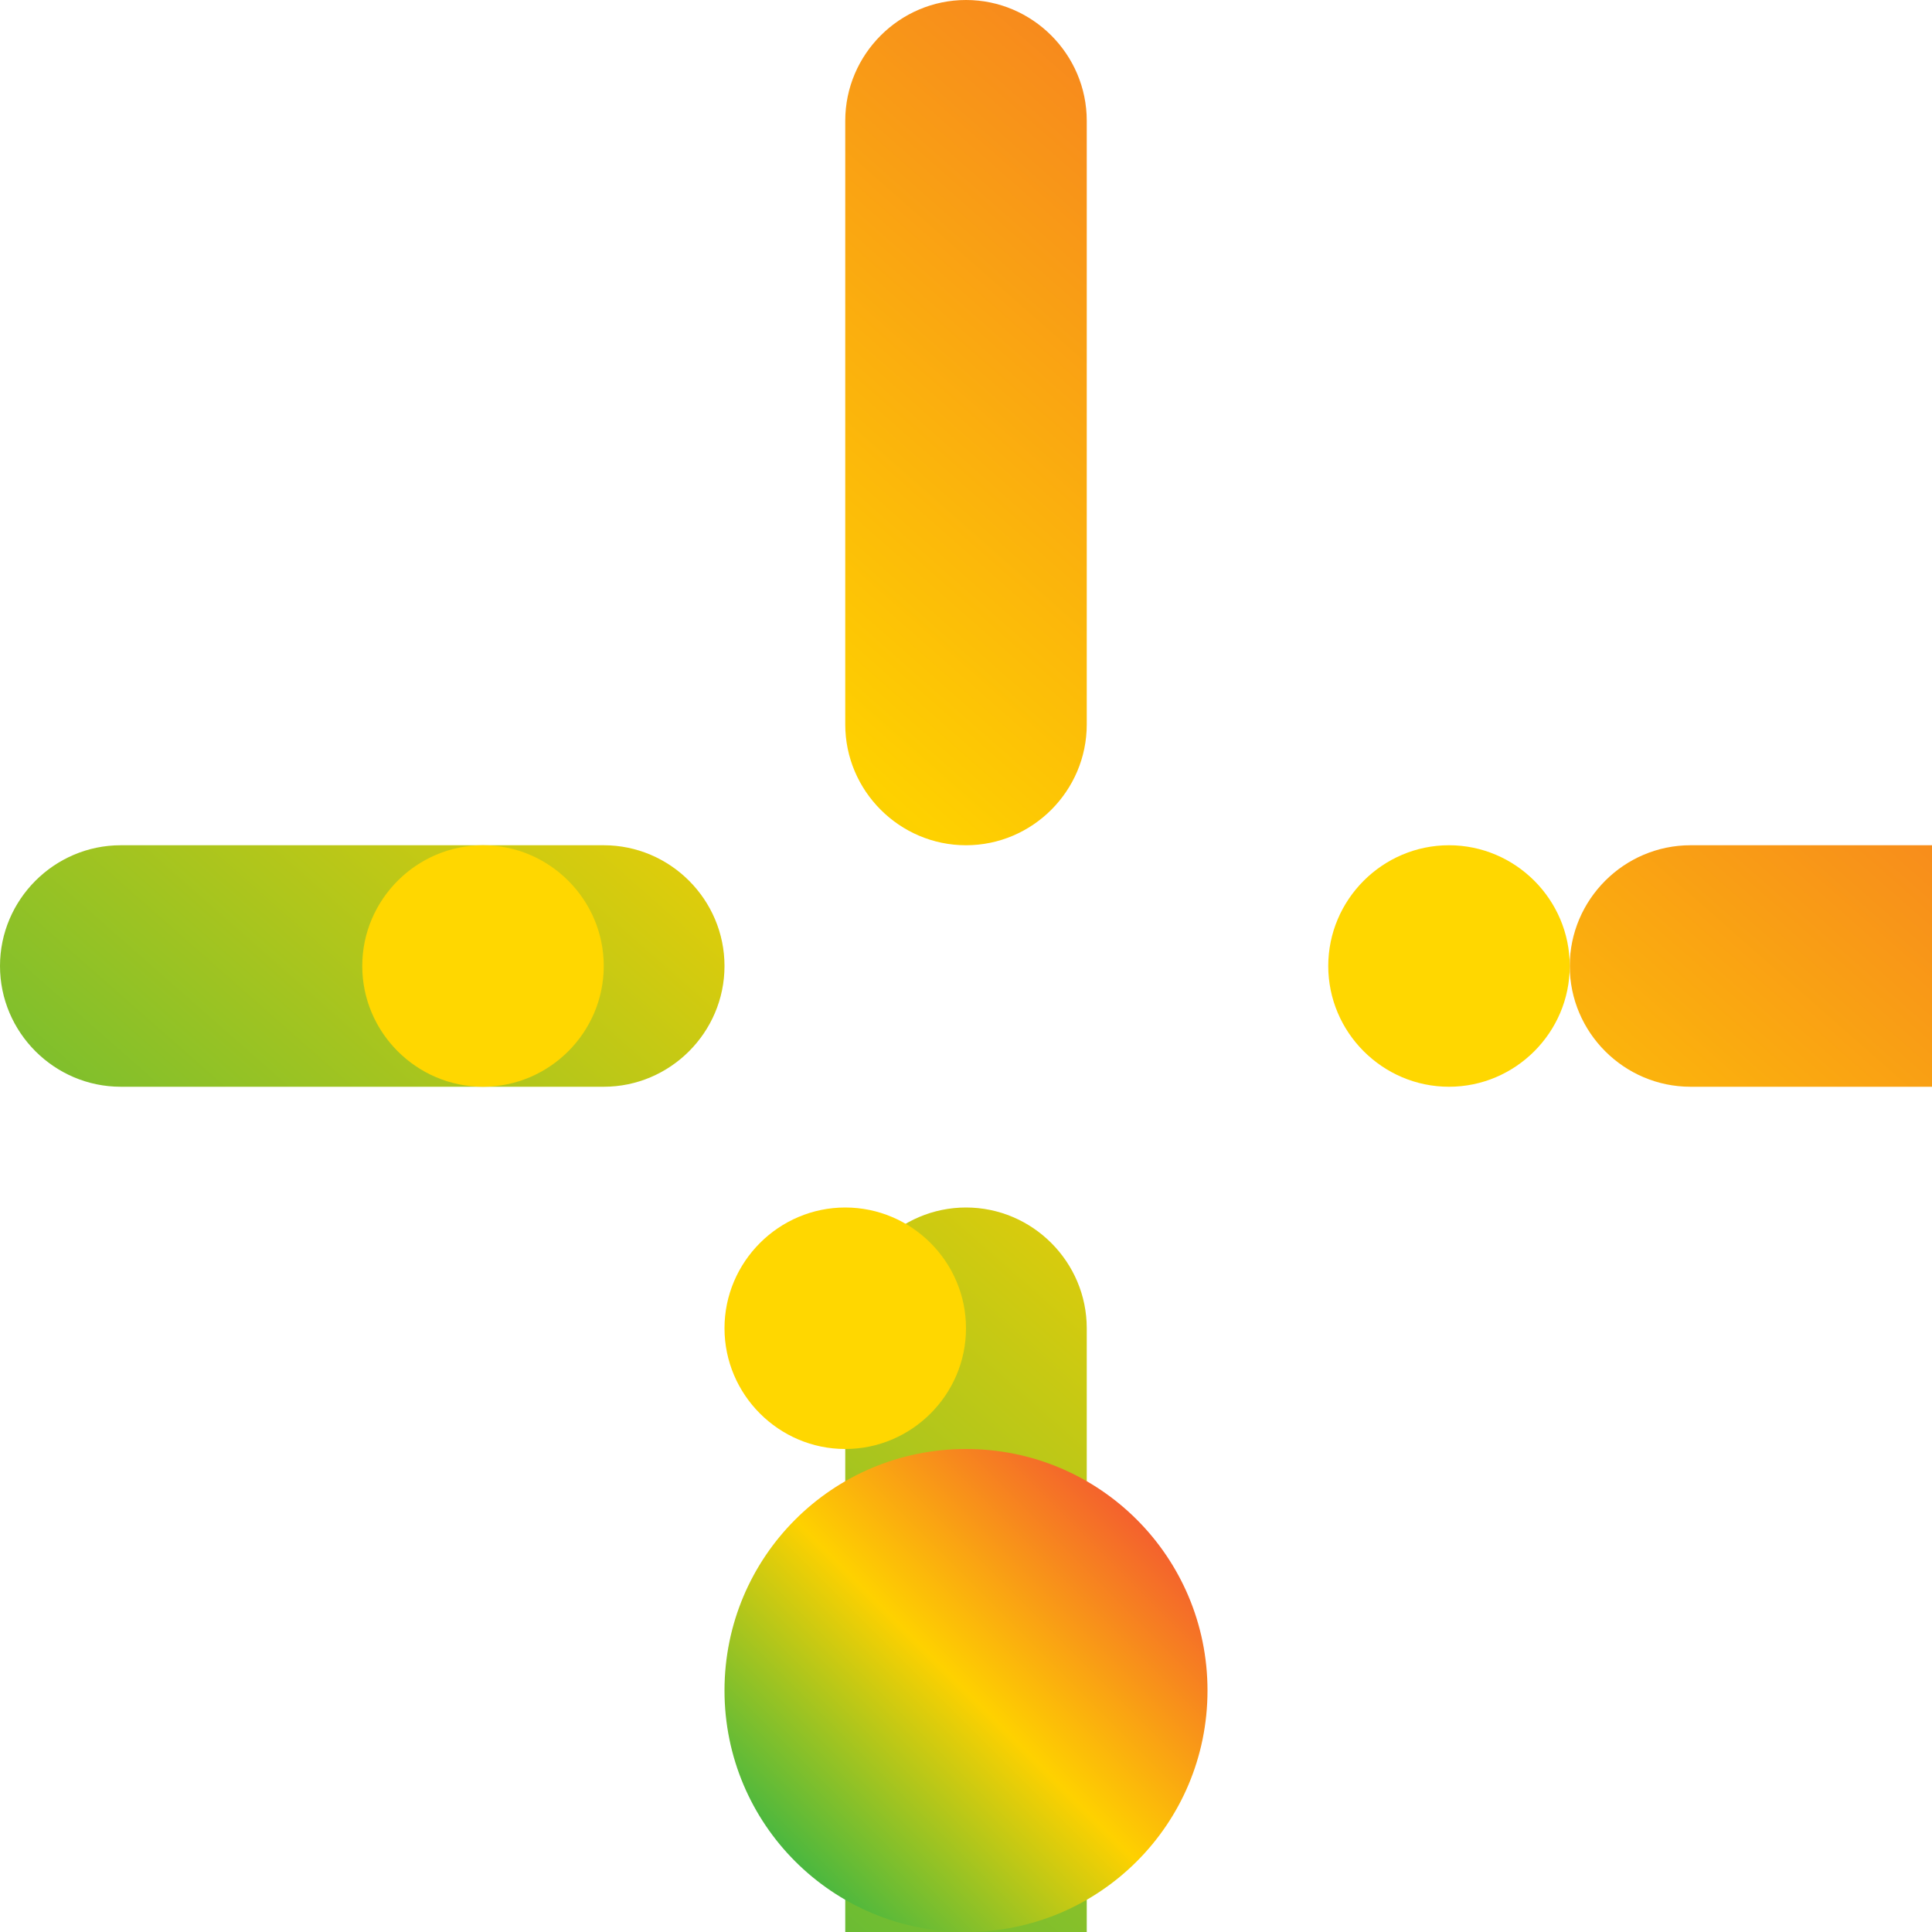
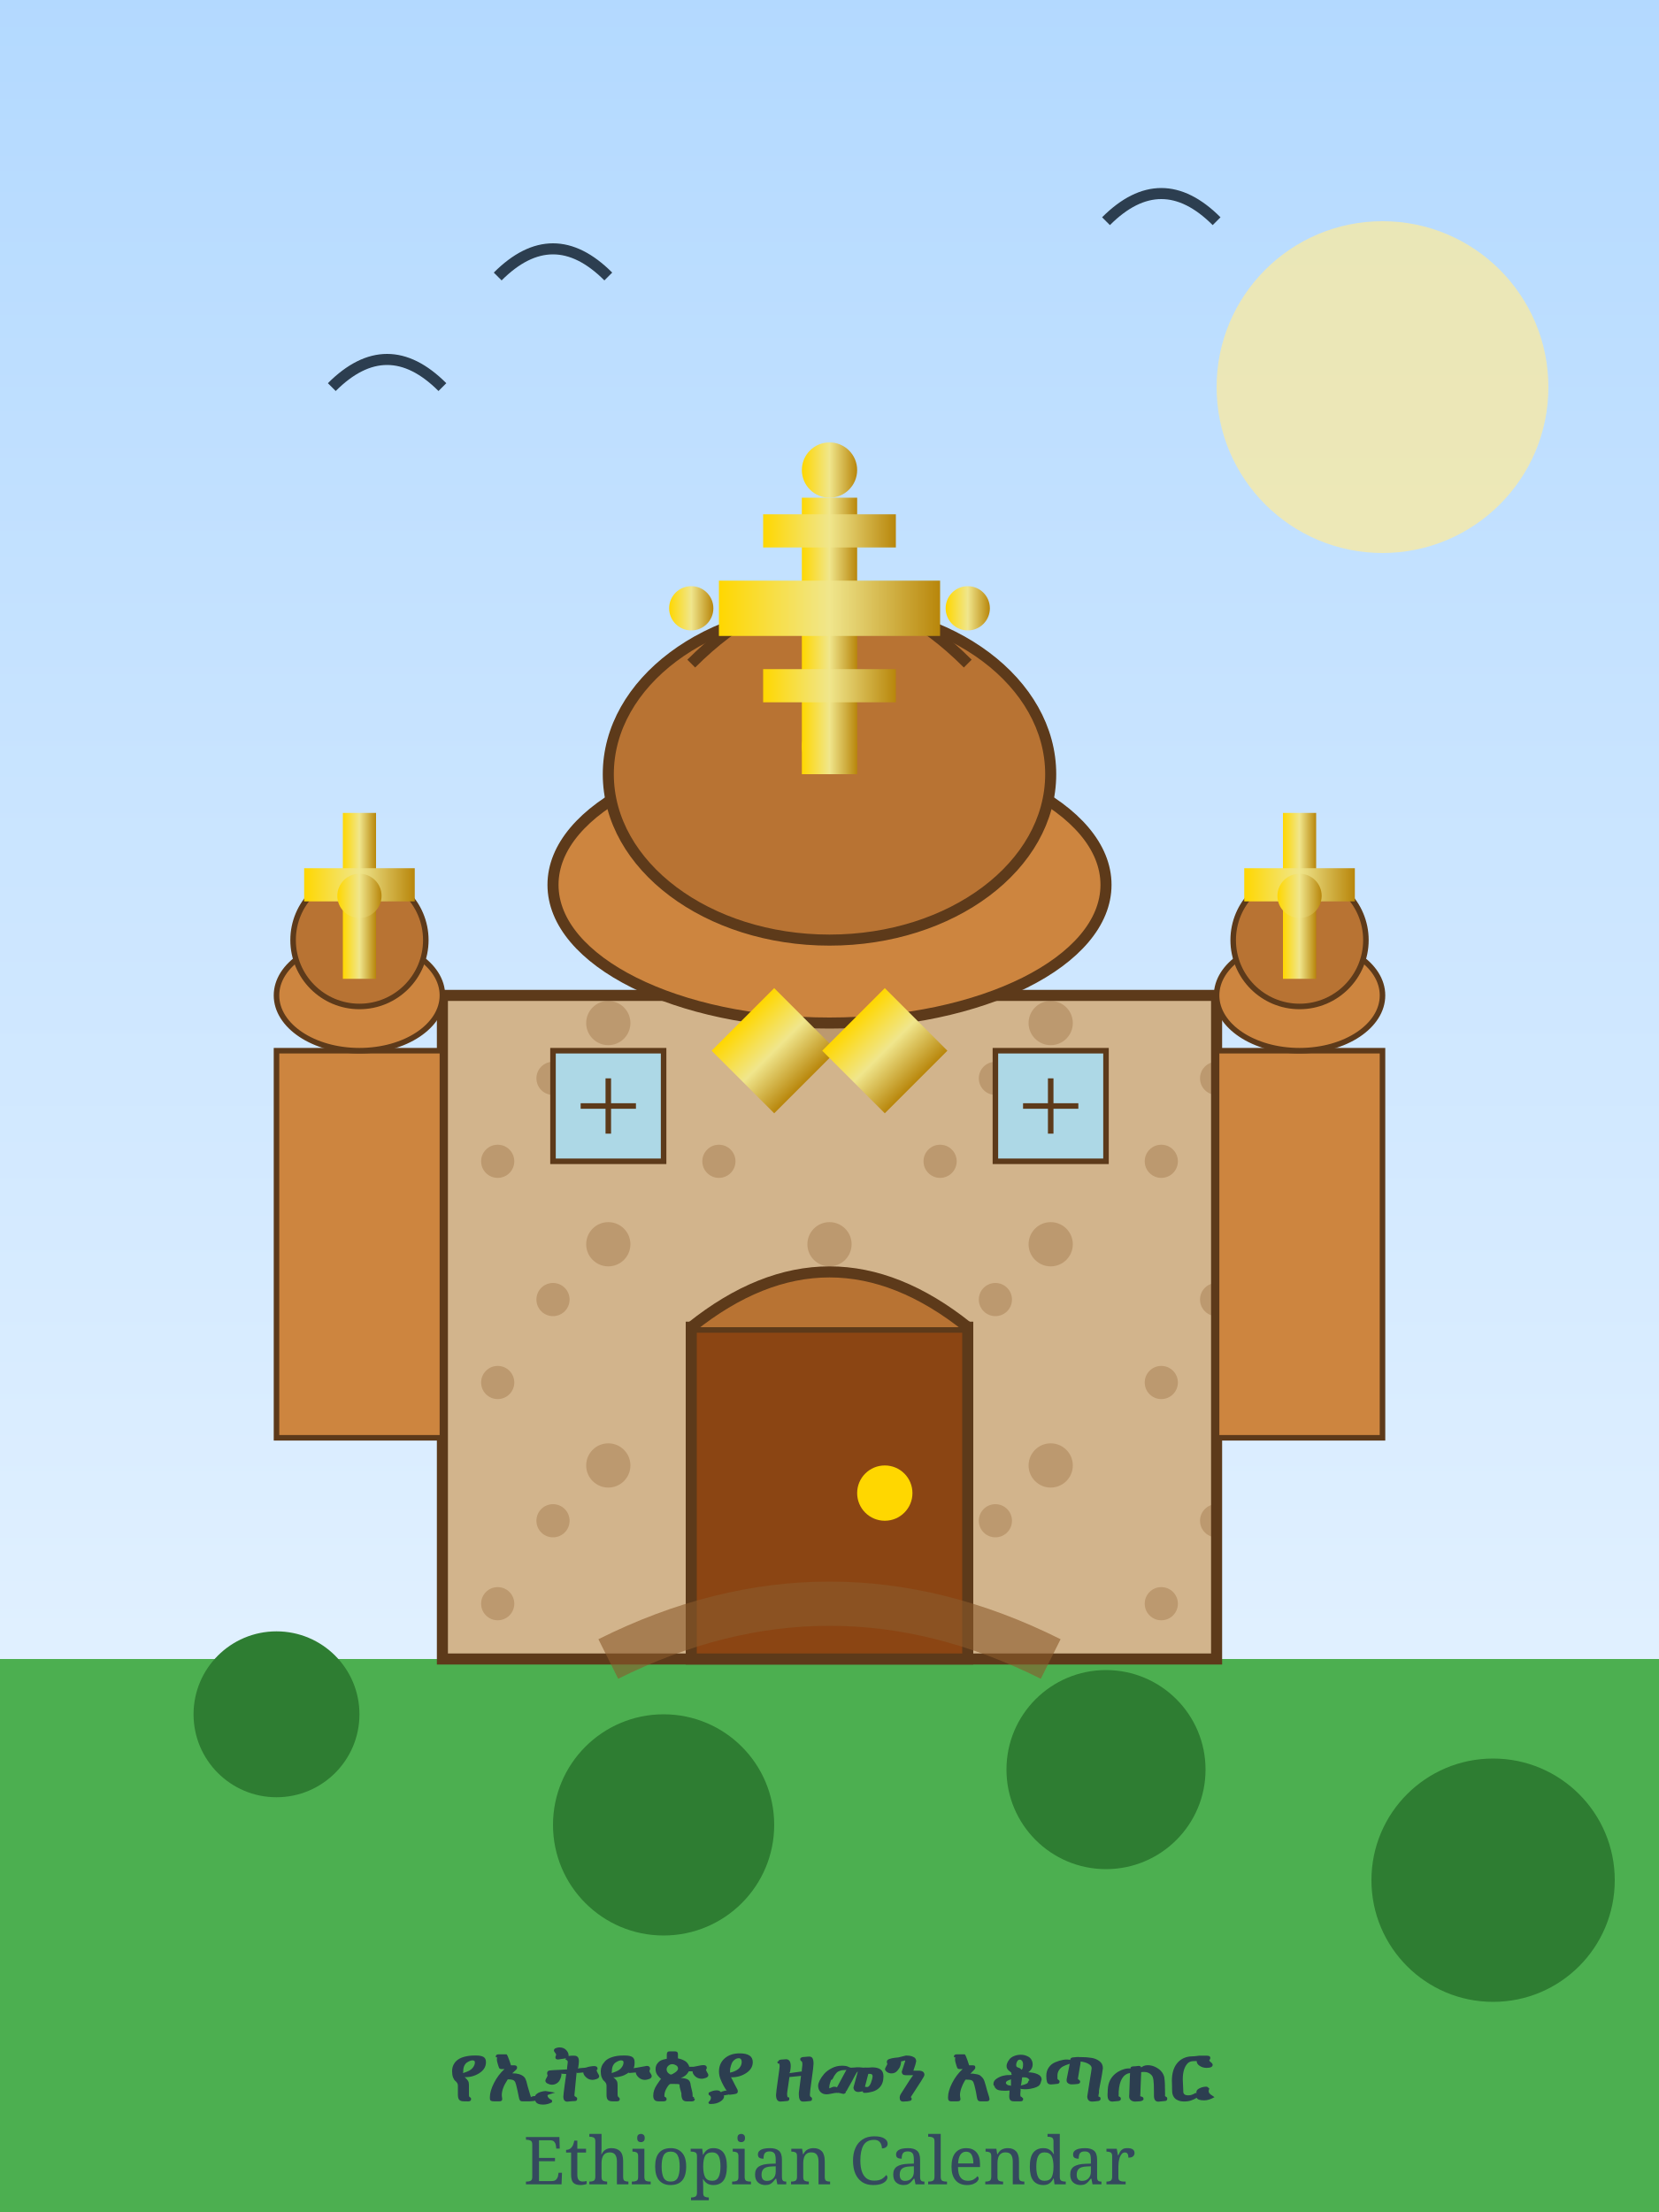
- <svg xmlns="http://www.w3.org/2000/svg" width="36" height="36" viewBox="0 0 256 256">
+ <svg xmlns="http://www.w3.org/2000/svg" viewBox="0 0 300 400">
  <defs>
-     <linearGradient id="orthodoxGradient" x1="0%" y1="100%" x2="100%" y2="0%">
-       <stop offset="0%" stop-color="#00AD59" />
-       <stop offset="50%" stop-color="#FED100" />
-       <stop offset="100%" stop-color="#EF3340" />
+     <linearGradient id="skyGrad" x1="0%" y1="0%" x2="0%" y2="100%">
+       <stop offset="0%" stop-color="#b3d9ff" />
+       <stop offset="100%" stop-color="#f0f8ff" />
    </linearGradient>
+     <pattern id="crossPattern" patternUnits="userSpaceOnUse" width="30" height="30" patternTransform="rotate(45)">
+       <rect width="30" height="30" fill="#b8860b" />
+       <line x1="15" y1="0" x2="15" y2="30" stroke="#ffd700" stroke-width="2" />
+       <line x1="0" y1="15" x2="30" y2="15" stroke="#ffd700" stroke-width="2" />
+     </pattern>
+     <linearGradient id="goldGrad" x1="0%" y1="0%" x2="100%" y2="0%">
+       <stop offset="0%" stop-color="#ffd700" />
+       <stop offset="50%" stop-color="#f0e68c" />
+       <stop offset="100%" stop-color="#b8860b" />
+     </linearGradient>
+     <pattern id="stonePattern" patternUnits="userSpaceOnUse" width="40" height="40">
+       <rect width="40" height="40" fill="#d2b48c" />
+       <circle cx="10" cy="10" r="3" fill="#8b5a2b" opacity="0.3" />
+       <circle cx="30" cy="25" r="4" fill="#8b5a2b" opacity="0.3" />
+       <circle cx="20" cy="35" r="3" fill="#8b5a2b" opacity="0.3" />
+     </pattern>
  </defs>
-   <path fill="url(#orthodoxGradient)" d="M128 0c-8.8 0-16 7.2-16 16v80c0 8.8 7.2 16 16 16s16-7.2 16-16V16c0-8.8-7.2-16-16-16zm-32 128c0-8.8-7.2-16-16-16H16c-8.8 0-16 7.2-16 16s7.2 16 16 16h64c8.8 0 16-7.2 16-16zm128-16c-8.8 0-16 7.2-16 16s7.2 16 16 16h64c8.8 0 16-7.2 16-16s-7.2-16-16-16h-64zM128 160c-8.8 0-16 7.2-16 16v80c0 8.8 7.2 16 16 16s16-7.2 16-16v-80c0-8.8-7.2-16-16-16z" />
-   <path fill="#FFD700" d="M112 160c-8.8 0-16 7.2-16 16s7.2 16 16 16 16-7.2 16-16-7.2-16-16-16zM64 112c-8.8 0-16 7.2-16 16s7.2 16 16 16 16-7.2 16-16-7.2-16-16-16zm128 0c-8.8 0-16 7.2-16 16s7.2 16 16 16 16-7.2 16-16-7.2-16-16-16z" />
-   <path fill="url(#orthodoxGradient)" d="M160 224c0 17.7-14.3 32-32 32s-32-14.3-32-32 14.3-32 32-32 32 14.3 32 32z" />
+   <rect width="300" height="400" fill="url(#skyGrad)" />
+   <circle cx="250" cy="70" r="30" fill="#ffeb99" opacity="0.7" />
+   <rect x="0" y="300" width="300" height="100" fill="#4caf50" />
+   <circle cx="50" cy="310" r="15" fill="#2e7d32" />
+   <circle cx="120" cy="330" r="20" fill="#2e7d32" />
+   <circle cx="200" cy="320" r="18" fill="#2e7d32" />
+   <circle cx="270" cy="340" r="22" fill="#2e7d32" />
+   <rect x="80" y="180" width="140" height="120" fill="url(#stonePattern)" stroke="#5d3a1a" stroke-width="2" />
+   <ellipse cx="150" cy="160" rx="50" ry="25" fill="#cd853f" stroke="#5d3a1a" stroke-width="2" />
+   <ellipse cx="150" cy="140" rx="40" ry="30" fill="#b87333" stroke="#5d3a1a" stroke-width="2" />
+   <path d="M125 120 Q150 95 175 120" fill="#b87333" stroke="#5d3a1a" stroke-width="2" />
+   <g transform="translate(150,115)">
+     <rect x="-5" y="-25" width="10" height="50" fill="url(#goldGrad)" />
+     <rect x="-20" y="-10" width="40" height="10" fill="url(#goldGrad)" />
+     <rect x="-12" y="-22" width="24" height="6" fill="url(#goldGrad)" />
+     <rect x="-12" y="6" width="24" height="6" fill="url(#goldGrad)" />
+     <circle cx="-25" cy="-5" r="4" fill="url(#goldGrad)" />
+     <circle cx="25" cy="-5" r="4" fill="url(#goldGrad)" />
+     <circle cx="0" cy="-30" r="5" fill="url(#goldGrad)" />
+     <circle cx="0" cy="20" r="5" fill="url(#goldGrad)" />
+   </g>
+   <rect x="50" y="190" width="30" height="70" fill="#cd853f" stroke="#5d3a1a" stroke-width="1" />
+   <ellipse cx="65" cy="180" rx="15" ry="10" fill="#cd853f" stroke="#5d3a1a" stroke-width="1" />
+   <ellipse cx="65" cy="170" rx="12" ry="12" fill="#b87333" stroke="#5d3a1a" stroke-width="1" />
+   <g transform="translate(65,162)">
+     <rect x="-3" y="-15" width="6" height="30" fill="url(#goldGrad)" />
+     <rect x="-10" y="-5" width="20" height="6" fill="url(#goldGrad)" />
+     <circle cx="0" y="-20" r="4" fill="url(#goldGrad)" />
+   </g>
+   <rect x="220" y="190" width="30" height="70" fill="#cd853f" stroke="#5d3a1a" stroke-width="1" />
+   <ellipse cx="235" cy="180" rx="15" ry="10" fill="#cd853f" stroke="#5d3a1a" stroke-width="1" />
+   <ellipse cx="235" cy="170" rx="12" ry="12" fill="#b87333" stroke="#5d3a1a" stroke-width="1" />
+   <g transform="translate(235,162)">
+     <rect x="-3" y="-15" width="6" height="30" fill="url(#goldGrad)" />
+     <rect x="-10" y="-5" width="20" height="6" fill="url(#goldGrad)" />
+     <circle cx="0" y="-20" r="4" fill="url(#goldGrad)" />
+   </g>
+   <rect x="125" y="240" width="50" height="60" fill="#8b4513" stroke="#5d3a1a" stroke-width="2" />
+   <circle cx="160" cy="270" r="5" fill="#ffd700" />
+   <path d="M125 240 Q150 220 175 240" fill="#b87333" stroke="#5d3a1a" stroke-width="2" />
+   <g transform="translate(110,200)">
+     <rect x="-10" y="-10" width="20" height="20" fill="#add8e6" stroke="#5d3a1a" stroke-width="1" />
+     <line x1="-5" y1="0" x2="5" y2="0" stroke="#5d3a1a" stroke-width="1" />
+     <line x1="0" y1="-5" x2="0" y2="5" stroke="#5d3a1a" stroke-width="1" />
+   </g>
+   <g transform="translate(190,200)">
+     <rect x="-10" y="-10" width="20" height="20" fill="#add8e6" stroke="#5d3a1a" stroke-width="1" />
+     <line x1="-5" y1="0" x2="5" y2="0" stroke="#5d3a1a" stroke-width="1" />
+     <line x1="0" y1="-5" x2="0" y2="5" stroke="#5d3a1a" stroke-width="1" />
+   </g>
+   <g transform="translate(140,190)">
+     <rect x="-8" y="-8" width="16" height="16" fill="url(#goldGrad)" transform="rotate(45)" />
+   </g>
+   <g transform="translate(160,190)">
+     <rect x="-8" y="-8" width="16" height="16" fill="url(#goldGrad)" transform="rotate(45)" />
+   </g>
+   <text x="150" y="380" font-family="Georgia, serif" font-size="14" fill="#2c3e50" text-anchor="middle" font-weight="bold">የኢትዮጵያ ዘመን አቆጣጠር</text>
+   <text x="150" y="395" font-family="Georgia, serif" font-size="12" fill="#34495e" text-anchor="middle">Ethiopian Calendar</text>
+   <path d="M110 300 Q150 280 190 300" stroke="#8b5a2b" stroke-width="8" fill="none" opacity="0.6" />
+   <path d="M60 70 Q70 60 80 70" stroke="#2c3e50" stroke-width="2" fill="none" />
+   <path d="M90 50 Q100 40 110 50" stroke="#2c3e50" stroke-width="2" fill="none" />
+   <path d="M200 40 Q210 30 220 40" stroke="#2c3e50" stroke-width="2" fill="none" />
</svg>
